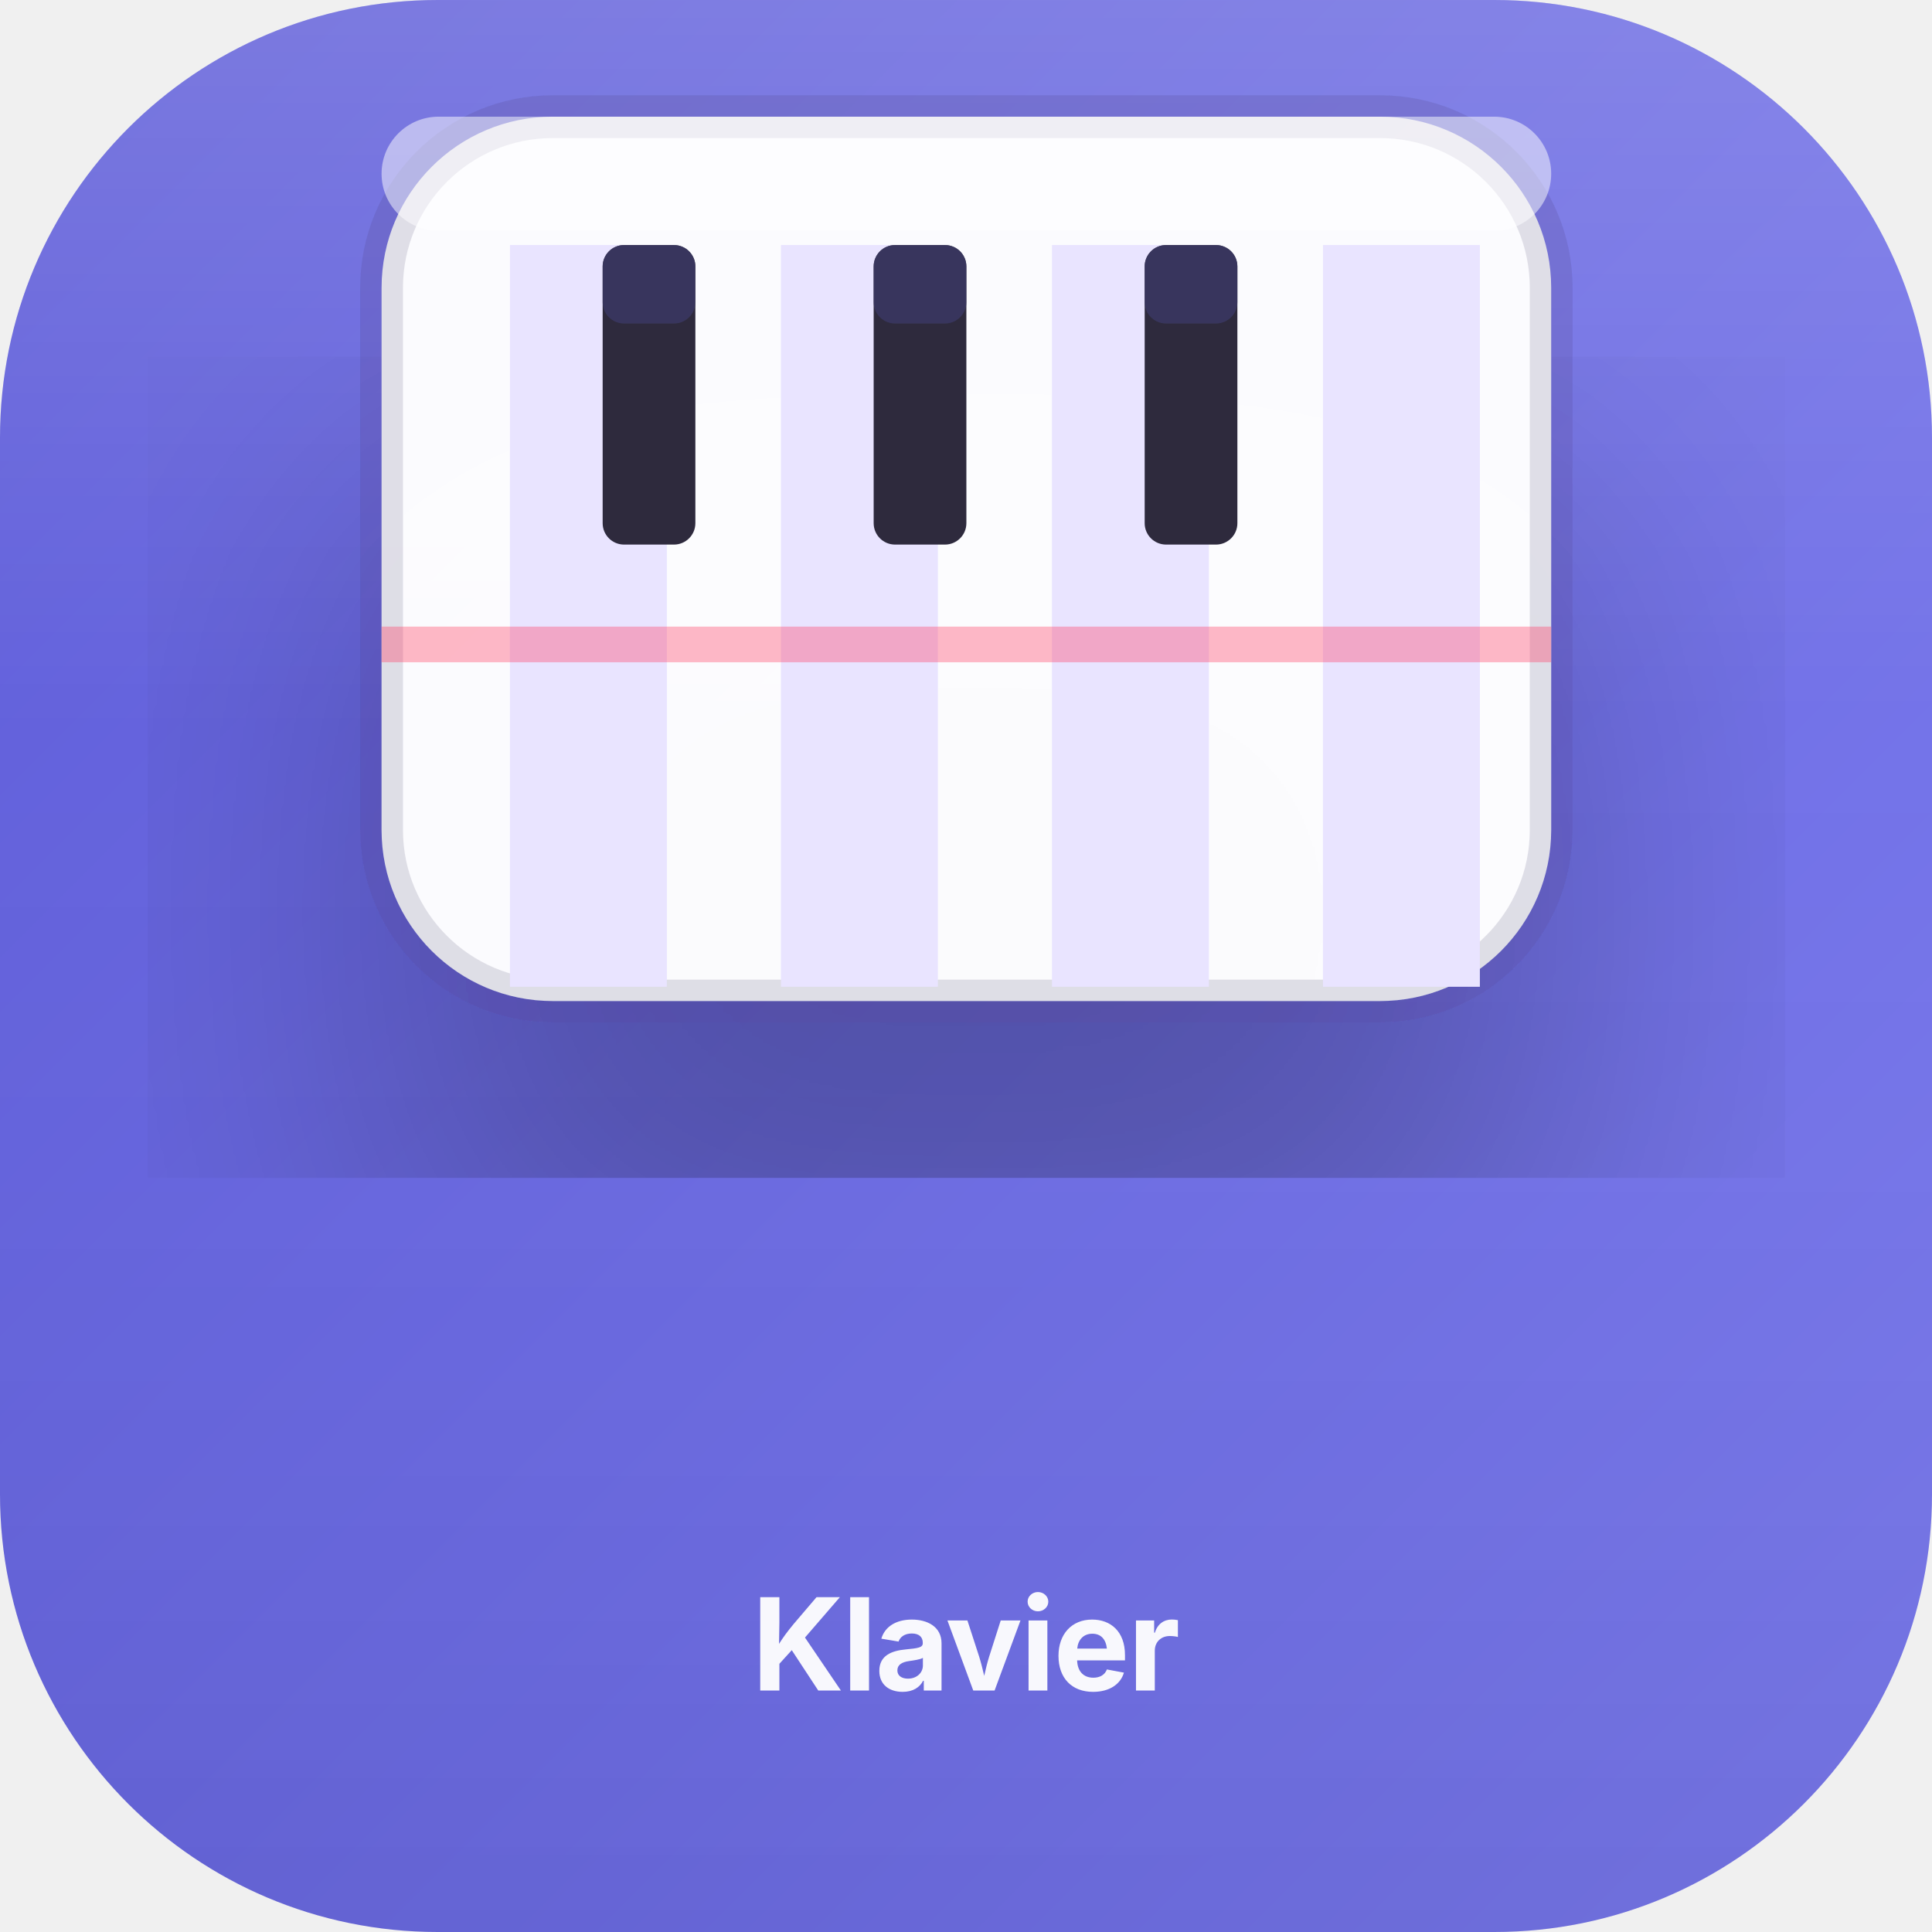
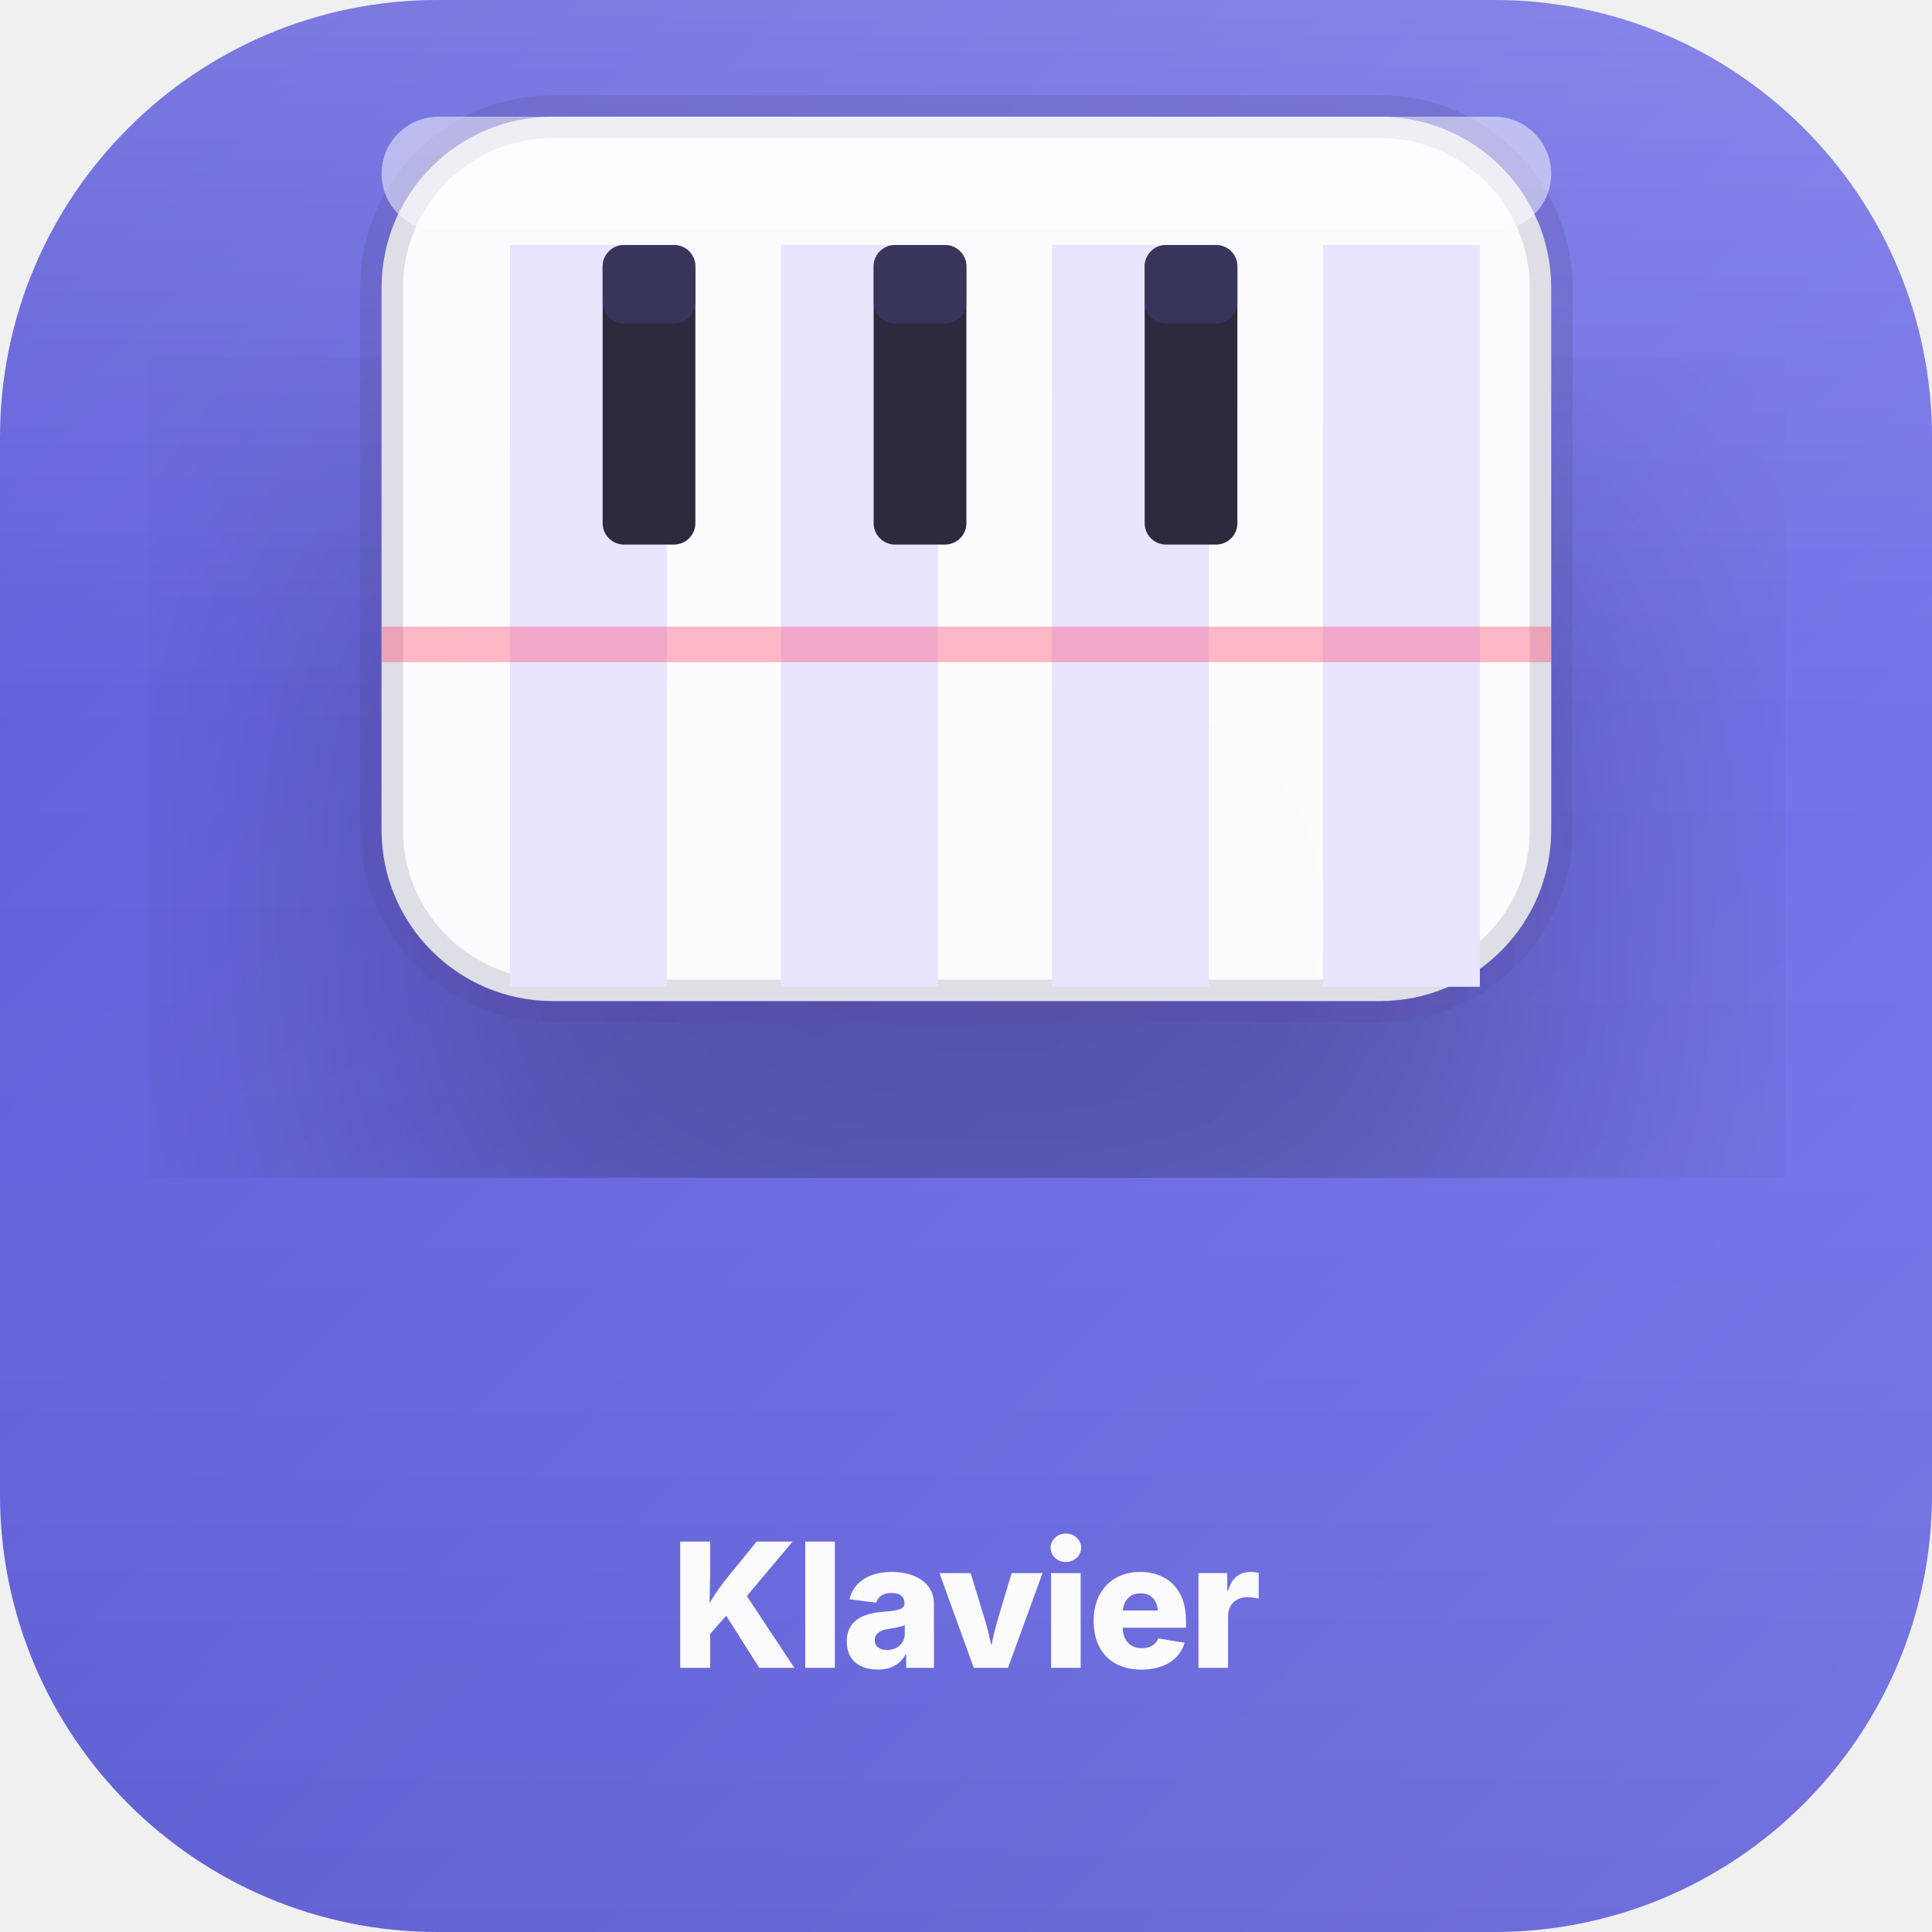
<svg xmlns="http://www.w3.org/2000/svg" viewBox="0 0 512 512" width="512" height="512">
  <defs>
    <linearGradient id="bg" x1="0%" y1="0%" x2="100%" y2="100%">
      <stop offset="0%" stop-color="#5856D6" />
      <stop offset="100%" stop-color="#7A7AF0" />
    </linearGradient>
    <clipPath id="r">
      <rect width="512" height="512" rx="116" />
    </clipPath>
    <linearGradient id="sheen" x1="0%" y1="0%" x2="0%" y2="100%">
      <stop offset="0%" stop-color="#ffffff" stop-opacity="0.20" />
      <stop offset="38%" stop-color="#ffffff" stop-opacity="0.03" />
      <stop offset="100%" stop-color="#000000" stop-opacity="0.08" />
    </linearGradient>
    <filter id="shadow" x="-20%" y="-20%" width="140%" height="140%">
      <feDropShadow dx="0" dy="5" stdDeviation="4" flood-color="#000000" flood-opacity="0.25" />
    </filter>
  </defs>
  <g clip-path="url(#r)">
    <rect width="512" height="512" fill="url(#bg)" />
    <rect width="512" height="512" fill="url(#sheen)" />
    <g transform="translate(29.3 -78.7) scale(18.90)" filter="url(#shadow)">
      <rect x="3.8" y="5.8" width="16.4" height="12.4" rx="2.4" fill="#ffffff" fill-opacity="0.97" />
      <rect x="3.8" y="5.8" width="16.4" height="12.4" rx="2.4" fill="none" stroke="#3d3a66" stroke-opacity="0.15" stroke-width="0.6" />
      <rect x="3.8" y="5.8" width="16.4" height="1.6" rx="0.8" fill="#ffffff" fill-opacity="0.5" />
      <path d="M5.6,7.6h2.2v10.4h-2.2zM9.4,7.6h2.2v10.4h-2.2zM13.2,7.6h2.2v10.4h-2.2zM17,7.6h2.2v10.4h-2.2z" fill="#e9e4ff" />
      <rect x="6.9" y="7.6" width="1.3" height="4.2" rx="0.3" fill="#2d2a3e" />
      <rect x="10.7" y="7.6" width="1.3" height="4.2" rx="0.3" fill="#2d2a3e" />
      <rect x="14.5" y="7.6" width="1.3" height="4.2" rx="0.3" fill="#2d2a3e" />
      <rect x="6.9" y="7.6" width="1.3" height="1.1" rx="0.3" fill="#3d3a66" fill-opacity="0.8" />
      <rect x="10.7" y="7.6" width="1.3" height="1.1" rx="0.3" fill="#3d3a66" fill-opacity="0.8" />
      <rect x="14.5" y="7.6" width="1.3" height="1.1" rx="0.3" fill="#3d3a66" fill-opacity="0.8" />
      <path d="M3.8,13.2h16.4" stroke="#FF375F" stroke-opacity="0.35" stroke-width="0.5" />
    </g>
-     <text x="256" y="448" text-anchor="middle" font-family="'Inter', -apple-system, 'Segoe UI', system-ui, sans-serif" font-size="34" font-weight="700" letter-spacing="-0.5" fill="#ffffff" fill-opacity="0.95">Klavier</text>
+     <text x="256" y="442" text-anchor="middle" font-family="'Inter', -apple-system, 'Segoe UI', system-ui, sans-serif" font-size="46" font-weight="800" letter-spacing="-0.8" fill="#ffffff" fill-opacity="0.97">Klavier</text>
  </g>
</svg>
